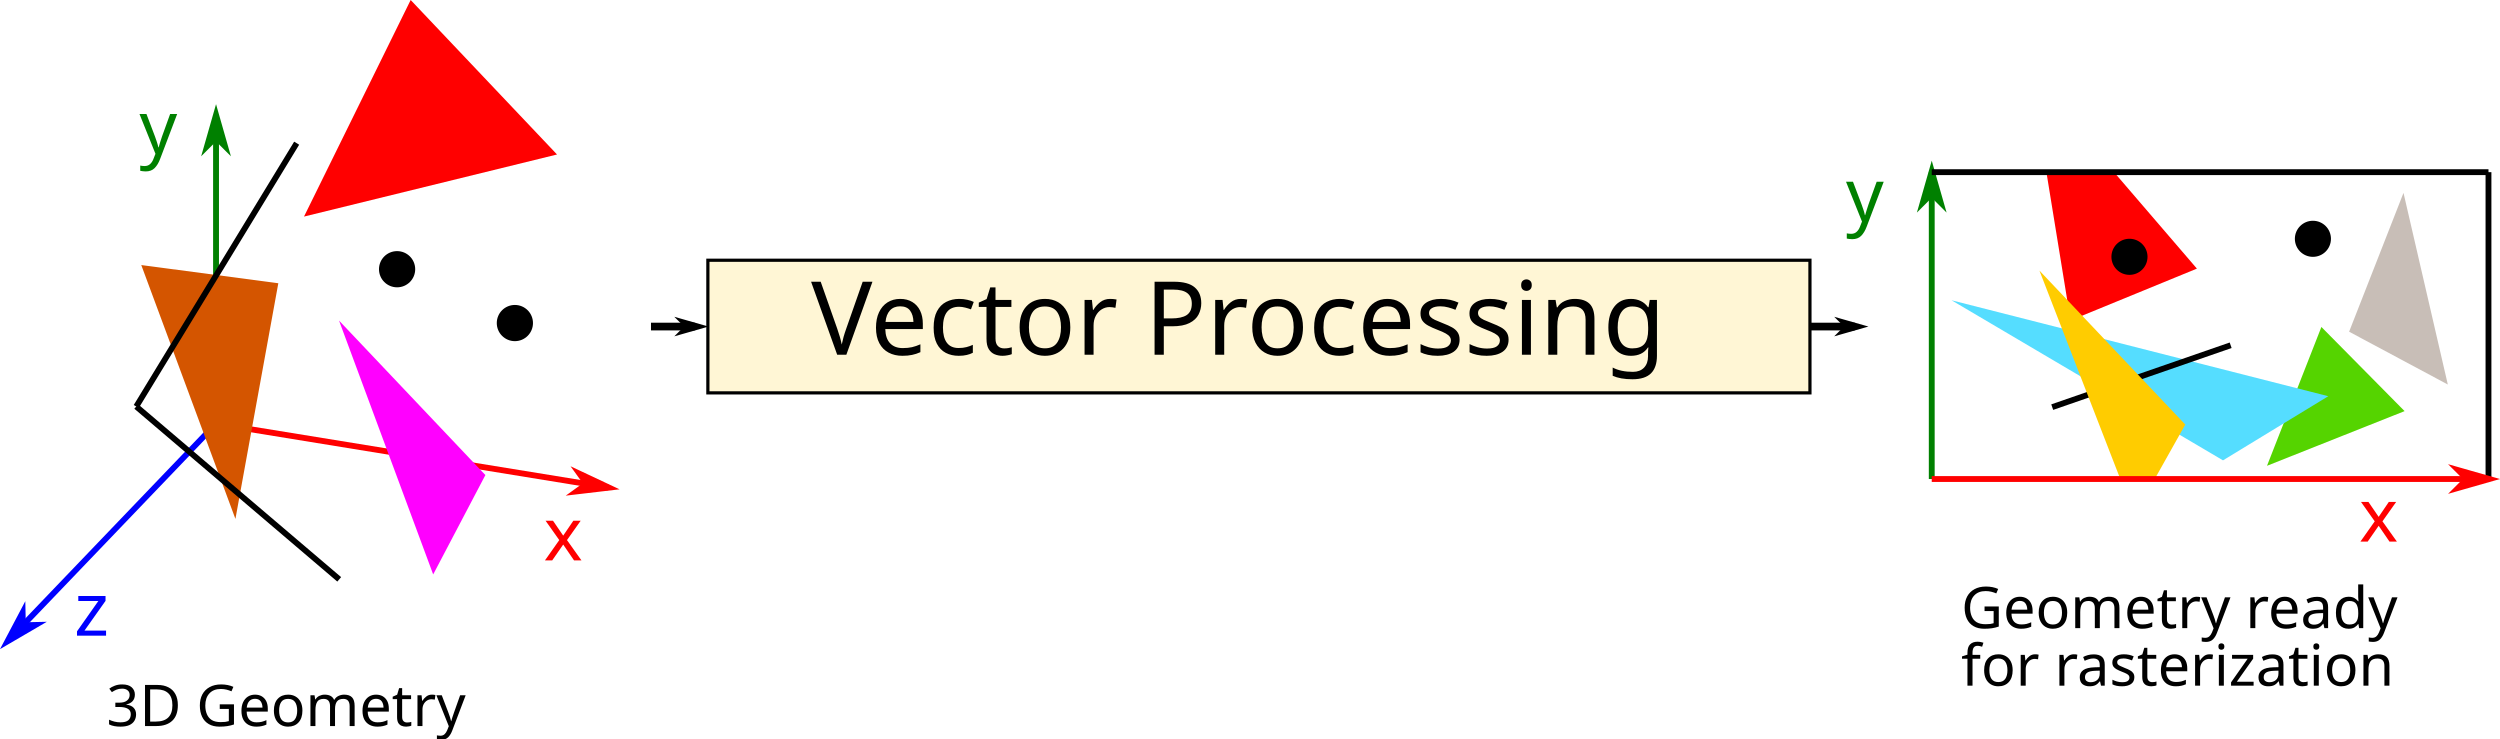
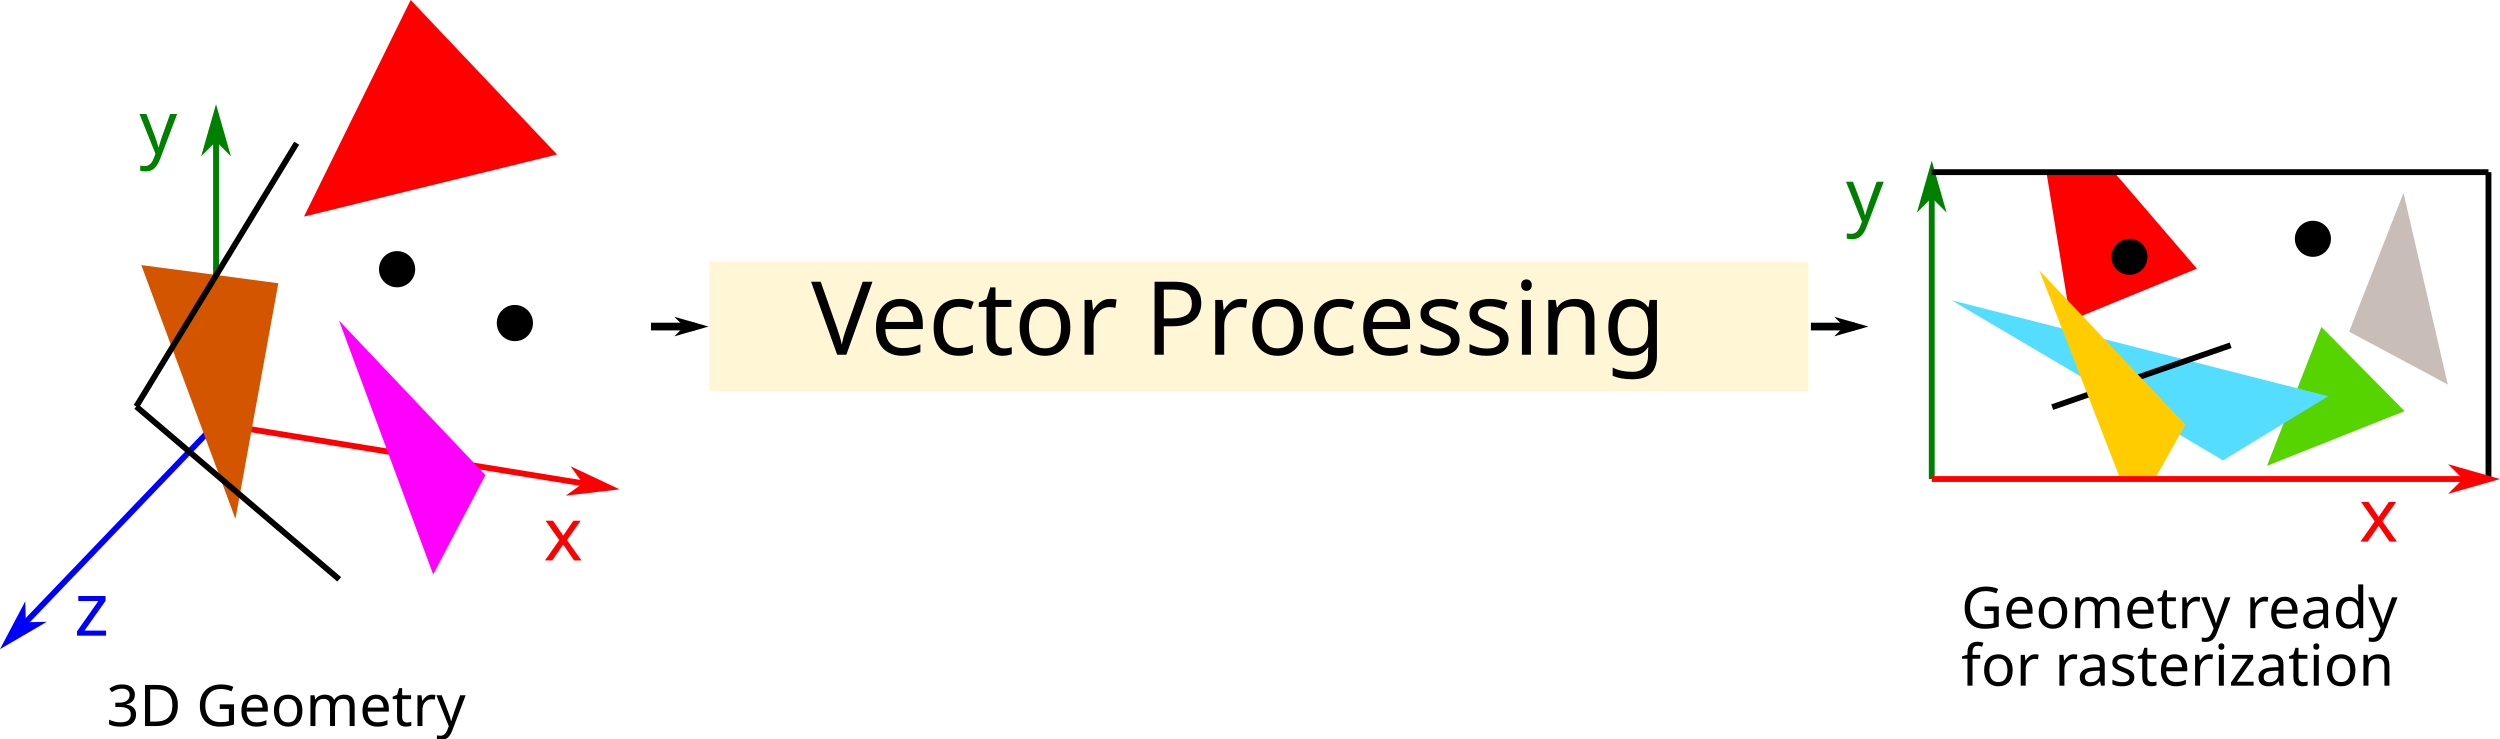
<svg xmlns="http://www.w3.org/2000/svg" width="516.242mm" height="152.397mm" viewBox="0 0 516.242 152.397" version="1.1" id="svg8929">
  <defs id="defs8926">
    <marker style="overflow:visible" id="Arrow1Mend" refX="0" refY="0" orient="auto">
      <path transform="matrix(-0.4,0,0,-0.4,-4,0)" style="fill:context-stroke;fill-rule:evenodd;stroke:context-stroke;stroke-width:1pt" d="M 0,0 5,-5 -12.5,0 5,5 Z" id="path9560" />
    </marker>
    <marker orient="auto" refY="0" refX="0" id="Arrow1Send-61-6-7" style="overflow:visible">
      <path id="path3703-06-0-9" d="M 0,0 5,-5 -12.5,0 5,5 Z" style="fill-rule:evenodd;stroke:#000000;stroke-width:1pt;marker-start:none" transform="matrix(-0.2,0,0,-0.2,-1.2,0)" />
    </marker>
    <marker orient="auto" refY="0" refX="0" id="Arrow1Send-61-6-7-3" style="overflow:visible">
      <path id="path3703-06-0-9-6" d="M 0,0 5,-5 -12.5,0 5,5 Z" style="fill-rule:evenodd;stroke:#000000;stroke-width:1pt;marker-start:none" transform="matrix(-0.2,0,0,-0.2,-1.2,0)" />
    </marker>
    <marker style="overflow:visible" id="Arrow1Mend-9" refX="0" refY="0" orient="auto">
      <path transform="matrix(-0.4,0,0,-0.4,-4,0)" style="fill:context-stroke;fill-rule:evenodd;stroke:context-stroke;stroke-width:1pt" d="M 0,0 5,-5 -12.5,0 5,5 Z" id="path9560-1" />
    </marker>
    <marker style="overflow:visible" id="Arrow1Mend-7" refX="0" refY="0" orient="auto">
      <path transform="matrix(-0.4,0,0,-0.4,-4,0)" style="fill:context-stroke;fill-rule:evenodd;stroke:context-stroke;stroke-width:1pt" d="M 0,0 5,-5 -12.5,0 5,5 Z" id="path9560-0" />
    </marker>
    <marker style="overflow:visible" id="Arrow1Mend-7-6" refX="0" refY="0" orient="auto">
      <path transform="matrix(-0.4,0,0,-0.4,-4,0)" style="fill:context-stroke;fill-rule:evenodd;stroke:context-stroke;stroke-width:1pt" d="M 0,0 5,-5 -12.5,0 5,5 Z" id="path9560-0-0" />
    </marker>
    <marker style="overflow:visible" id="Arrow1Mend-9-2" refX="0" refY="0" orient="auto">
      <path transform="matrix(-0.4,0,0,-0.4,-4,0)" style="fill:context-stroke;fill-rule:evenodd;stroke:context-stroke;stroke-width:1pt" d="M 0,0 5,-5 -12.5,0 5,5 Z" id="path9560-1-6" />
    </marker>
  </defs>
  <g id="layer1" transform="translate(199.4793,-33.90228)">
-     <g id="g17401" transform="translate(-4.715687)">
-       <path id="path8115-3-8-0" d="m -60.336,101.335 h 9.04" style="fill:none;stroke:#000000;stroke-width:1.591;stroke-linecap:butt;stroke-linejoin:miter;stroke-miterlimit:4;stroke-dasharray:none;stroke-opacity:1;marker-end:url(#Arrow1Send-61-6-7)" />
-       <path id="path8115-3-8-0-7" d="m 179.18,101.335 h 9.04" style="fill:none;stroke:#000000;stroke-width:1.591;stroke-linecap:butt;stroke-linejoin:miter;stroke-miterlimit:4;stroke-dasharray:none;stroke-opacity:1;marker-end:url(#Arrow1Send-61-6-7-3)" />
-       <rect style="color:#000000;display:inline;overflow:visible;visibility:visible;fill:#fff6d5;fill-opacity:1;stroke:#000000;stroke-width:1.323;stroke-linecap:butt;stroke-linejoin:miter;stroke-miterlimit:4;stroke-dasharray:none;stroke-dashoffset:0;stroke-opacity:1;marker:none;paint-order:stroke fill markers;enable-background:accumulate" id="rect8458" width="226.912" height="26.727" x="-48.259" y="87.971" />
-       <text id="text38745-2-6-6-1" y="107.158" x="-27.277" style="font-style:normal;font-weight:normal;font-size:6.097px;line-height:0%;font-family:sans-serif;letter-spacing:0px;word-spacing:0px;fill:#000000;fill-opacity:1;stroke:none;stroke-width:0.508" xml:space="preserve">
-         <tspan style="font-size:21.11px;line-height:1.25;font-family:sans-serif;stroke-width:0.508" y="107.158" x="-27.277" id="tspan38747-0-9-5-4">Vector Processing</tspan>
-       </text>
-     </g>
+     <path id="path8115-3-8-0" d="m -65.051,101.335 h 9.04" style="fill:none;stroke:#000000;stroke-width:1.591;stroke-linecap:butt;stroke-linejoin:miter;stroke-miterlimit:4;stroke-dasharray:none;stroke-opacity:1;marker-end:url(#Arrow1Send-61-6-7)" />
+     <path id="path8115-3-8-0-7" d="m 174.464,101.335 h 9.04" style="fill:none;stroke:#000000;stroke-width:1.591;stroke-linecap:butt;stroke-linejoin:miter;stroke-miterlimit:4;stroke-dasharray:none;stroke-opacity:1;marker-end:url(#Arrow1Send-61-6-7-3)" />
+     <rect style="color:#000000;display:inline;overflow:visible;visibility:visible;fill:#fff6d5;fill-opacity:1;stroke:none;stroke-width:1.323;stroke-linecap:butt;stroke-linejoin:miter;stroke-miterlimit:4;stroke-dasharray:none;stroke-dashoffset:0;stroke-opacity:1;marker:none;paint-order:stroke fill markers;enable-background:accumulate" id="rect8458" width="226.912" height="26.727" x="-52.974" y="87.971" />
+     <text id="text38745-2-6-6-1" y="107.158" x="-31.993" style="font-style:normal;font-weight:normal;font-size:6.097px;line-height:0%;font-family:sans-serif;letter-spacing:0px;word-spacing:0px;fill:#000000;fill-opacity:1;stroke:none;stroke-width:0.508" xml:space="preserve">
+       <tspan style="font-size:21.11px;line-height:1.25;font-family:sans-serif;stroke-width:0.508" y="107.158" x="-31.993" id="tspan38747-0-9-5-4">Vector Processing</tspan>
+     </text>
    <g id="g15190" transform="translate(-6.39483,-9.742234)">
      <path style="fill:#55d400;stroke:none;stroke-width:0.639px;stroke-linecap:butt;stroke-linejoin:miter;stroke-opacity:1" d="m 286.275,111.162 -11.232,28.668 28.414,-11.29 z" id="path9125-2" />
      <path style="fill:#c8beb7;stroke:none;stroke-width:0.639px;stroke-linecap:butt;stroke-linejoin:miter;stroke-opacity:1" d="m 303.231,83.473 -11.232,28.668 20.384,10.907 z" id="path9125-2-0" />
      <path style="fill:#55ddff;stroke:none;stroke-width:0.639px;stroke-linecap:butt;stroke-linejoin:miter;stroke-opacity:1" d="m 209.898,105.648 56.059,33.059 21.742,-13.248 z" id="path9125-2-2" />
      <path style="fill:#ff0000;stroke:none;stroke-width:0.639px;stroke-linecap:butt;stroke-linejoin:miter;stroke-opacity:1" d="m 229.464,79.026 5.014,30.789 26.091,-10.702 -17.208,-20.031 z" id="path9125-3" />
      <path style="fill:none;stroke:#008000;stroke-width:1.207;stroke-linecap:butt;stroke-linejoin:miter;stroke-miterlimit:4;stroke-dasharray:none;stroke-opacity:1;marker-end:url(#Arrow1Mend-9)" d="M 205.814,142.56 V 79.196" id="path9469-2" />
      <path style="fill:none;stroke:#000000;stroke-width:1.207;stroke-linecap:butt;stroke-linejoin:miter;stroke-miterlimit:4;stroke-dasharray:none;stroke-opacity:1" d="M 320.779,142.56 V 79.196" id="path9469-2-1" />
      <path style="fill:none;stroke:#000000;stroke-width:1.207;stroke-linecap:butt;stroke-linejoin:miter;stroke-miterlimit:4;stroke-dasharray:none;stroke-opacity:1" d="m 230.693,127.716 36.845,-12.777" id="path11754" />
      <path style="fill:#ffcc00;stroke:none;stroke-width:0.639px;stroke-linecap:butt;stroke-linejoin:miter;stroke-opacity:1" d="m 228.051,99.52 16.573,42.715 7.213,0.363 6.334,-11.283 z" id="path9125-5-8" />
      <path style="fill:none;stroke:#ff0000;stroke-width:1.207;stroke-linecap:butt;stroke-linejoin:miter;stroke-miterlimit:4;stroke-dasharray:none;stroke-opacity:1;marker-end:url(#Arrow1Mend-7)" d="M 205.814,142.56 H 320.779" id="path9469-9" />
      <path style="fill:none;stroke:#000000;stroke-width:1.207;stroke-linecap:butt;stroke-linejoin:miter;stroke-miterlimit:4;stroke-dasharray:none;stroke-opacity:1" d="M 205.814,79.196 H 320.779" id="path9469-9-6" />
      <circle style="fill:#000000;stroke:none;stroke-width:0.584;stroke-miterlimit:4;stroke-dasharray:none" id="path10383-5-7" cx="246.645" cy="96.675" r="3.726" />
      <circle style="fill:#000000;stroke:none;stroke-width:0.584;stroke-miterlimit:4;stroke-dasharray:none" id="path10383-5-9" cx="284.524" cy="92.957" r="3.726" />
    </g>
    <g id="g15202" transform="matrix(2.422472,0,0,2.422472,69.98979,-135.1332)">
      <path style="fill:#ff0000;stroke:none;stroke-width:0.265px;stroke-linecap:butt;stroke-linejoin:miter;stroke-opacity:1" d="m -76.231,69.778 -9.093,18.462 21.569,-5.293 z" id="path9125" />
      <path style="fill:none;stroke:#ff0000;stroke-width:0.5;stroke-linecap:butt;stroke-linejoin:miter;stroke-miterlimit:4;stroke-dasharray:none;stroke-opacity:1;marker-end:url(#Arrow1Mend)" d="m -92.822,105.889 33.427,5.442" id="path9465" />
      <path style="fill:none;stroke:#0000ff;stroke-width:0.5;stroke-linecap:butt;stroke-linejoin:miter;stroke-miterlimit:4;stroke-dasharray:none;stroke-opacity:1;marker-end:url(#Arrow1Mend)" d="M -92.822,105.889 -110.556,124.4" id="path9467" />
      <path style="fill:none;stroke:#008000;stroke-width:0.5;stroke-linecap:butt;stroke-linejoin:miter;stroke-miterlimit:4;stroke-dasharray:none;stroke-opacity:1;marker-end:url(#Arrow1Mend)" d="M -92.822,105.889 V 79.644" id="path9469" />
      <path style="fill:#ff00ff;stroke:none;stroke-width:0.265px;stroke-linecap:butt;stroke-linejoin:miter;stroke-opacity:1" d="m -82.338,97.104 8.026,21.64 4.45,-8.471 z" id="path9125-5" />
      <path style="fill:#d45500;stroke:none;stroke-width:0.265px;stroke-linecap:butt;stroke-linejoin:miter;stroke-opacity:1" d="m -99.195,92.372 8.026,21.64 3.656,-20.089 z" id="path9125-5-3" />
      <path style="fill:none;stroke:#000000;stroke-width:0.5;stroke-linecap:butt;stroke-linejoin:miter;stroke-miterlimit:4;stroke-dasharray:none;stroke-opacity:1" d="m -85.949,81.984 -13.675,22.446" id="path10279" />
      <path style="fill:none;stroke:#000000;stroke-width:0.5;stroke-linecap:butt;stroke-linejoin:miter;stroke-miterlimit:4;stroke-dasharray:none;stroke-opacity:1" d="m -99.624,104.43 17.302,14.733" id="path10279-2" />
      <circle style="fill:#000000;stroke:none;stroke-width:0.242;stroke-miterlimit:4;stroke-dasharray:none" id="path10383-5" cx="-67.348" cy="97.316" r="1.543" />
      <circle style="fill:#000000;stroke:none;stroke-width:0.242;stroke-miterlimit:4;stroke-dasharray:none" id="path10383-6" cx="-77.388" cy="92.727" r="1.543" />
    </g>
    <text xml:space="preserve" style="font-size:15.281px;line-height:1;font-family:sans-serif;letter-spacing:0px;word-spacing:0px;fill:#ff0000;stroke-width:0.764" x="287.662" y="145.743" id="text13324">
      <tspan id="tspan13322" style="fill:#ff0000;stroke-width:0.764" x="287.662" y="145.743">x</tspan>
    </text>
    <text xml:space="preserve" style="font-size:15.281px;line-height:1;font-family:sans-serif;letter-spacing:0px;word-spacing:0px;fill:#ff0000;stroke-width:0.764" x="-87.227" y="149.618" id="text13324-3">
      <tspan id="tspan13322-7" style="fill:#ff0000;stroke-width:0.764" x="-87.227" y="149.618">x</tspan>
    </text>
    <text xml:space="preserve" style="font-size:15.281px;line-height:1;font-family:sans-serif;letter-spacing:0px;word-spacing:0px;fill:#008000;stroke-width:0.764" x="181.703" y="79.622" id="text13686-5">
      <tspan id="tspan13684-9" style="fill:#008000;stroke-width:0.764" x="181.703" y="79.622">y</tspan>
    </text>
    <text xml:space="preserve" style="font-size:15.281px;line-height:1;font-family:sans-serif;letter-spacing:0px;word-spacing:0px;fill:#008000;stroke-width:0.764" x="-170.691" y="65.63" id="text13686-2">
      <tspan id="tspan13684-2" style="fill:#008000;stroke-width:0.764" x="-170.691" y="65.63">y</tspan>
    </text>
    <text xml:space="preserve" style="font-size:15.281px;line-height:1;font-family:sans-serif;letter-spacing:0px;word-spacing:0px;fill:#0000ff;stroke-width:0.764" x="-184.172" y="165.164" id="text14126-8">
      <tspan id="tspan14124-9" style="fill:#0000ff;stroke-width:0.764" x="-184.172" y="165.164">z</tspan>
    </text>
    <text xml:space="preserve" style="font-size:11.882px;line-height:1;font-family:sans-serif;letter-spacing:0px;word-spacing:0px;stroke-width:0.594" x="-177.49" y="183.828" id="text16780">
      <tspan id="tspan16778" style="stroke-width:0.594" x="-177.49" y="183.828">3D Geometry</tspan>
    </text>
    <text xml:space="preserve" style="font-size:11.882px;line-height:1;font-family:sans-serif;letter-spacing:0px;word-spacing:0px;stroke-width:0.594" x="205.496" y="163.612" id="text17158">
      <tspan id="tspan17156" style="stroke-width:0.594" x="205.496" y="163.612">Geometry ready</tspan>
      <tspan style="stroke-width:0.594" x="205.496" y="175.494" id="tspan17160">for rasterization</tspan>
    </text>
  </g>
</svg>
